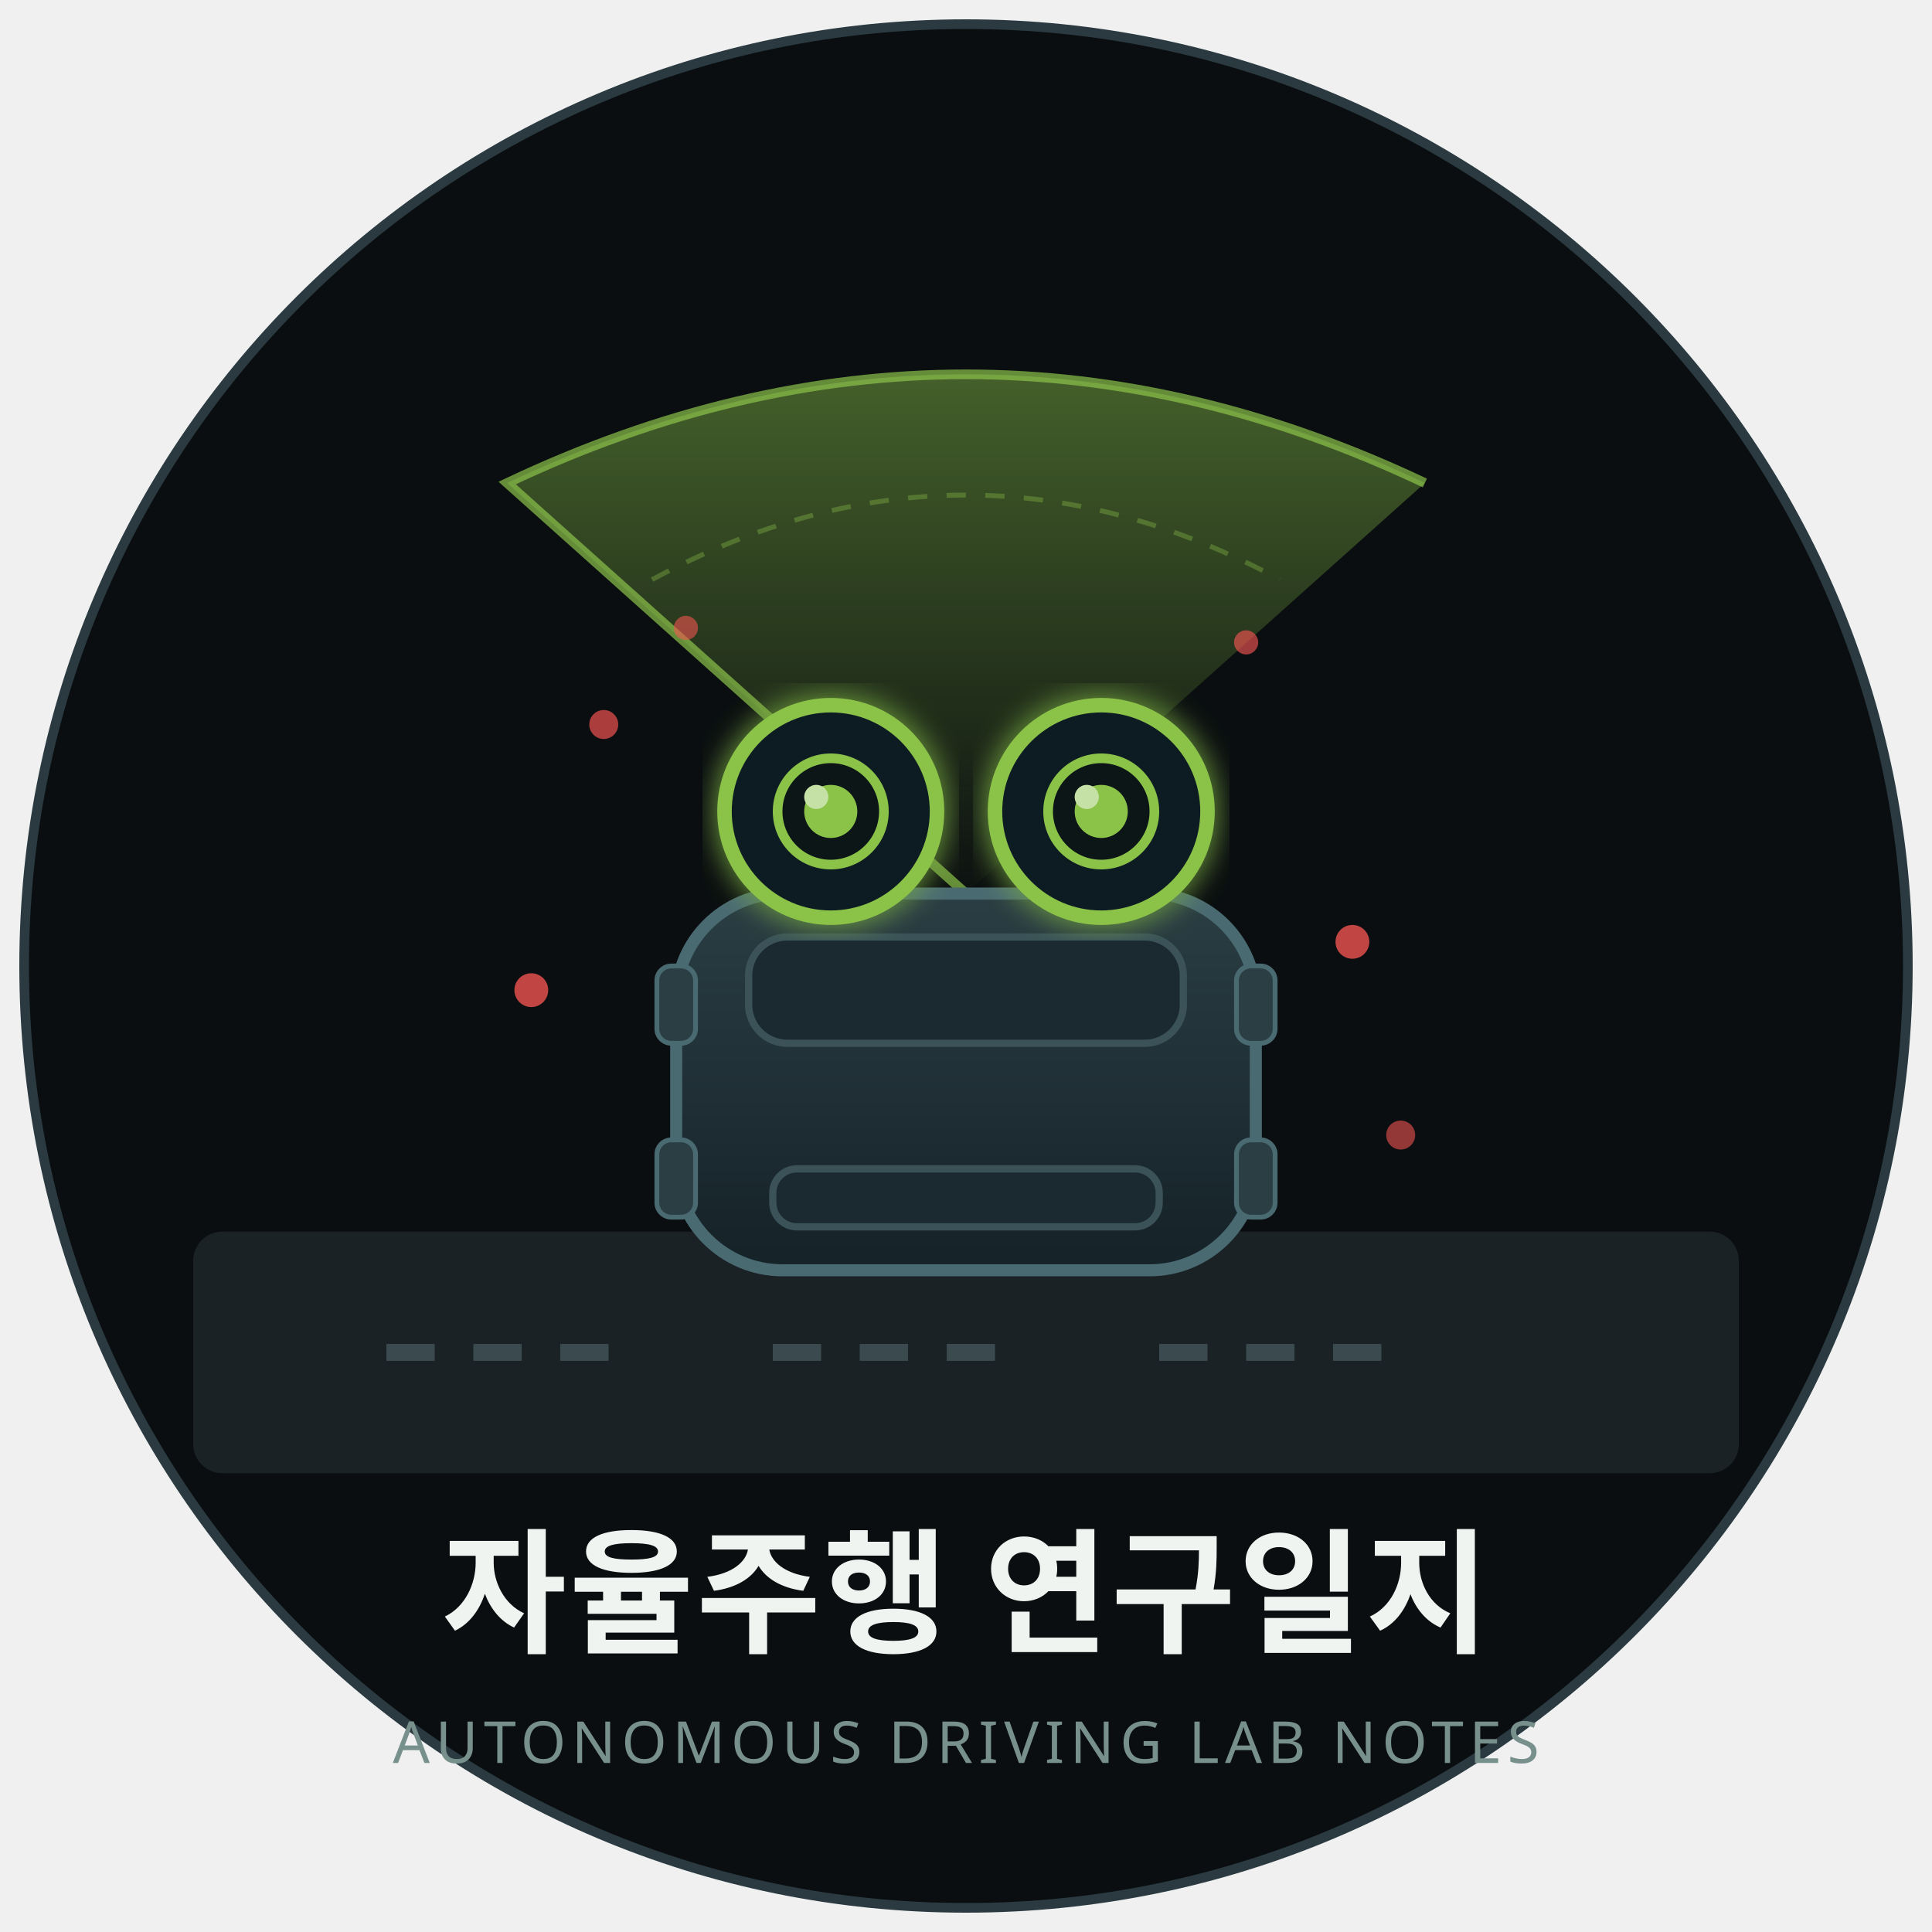
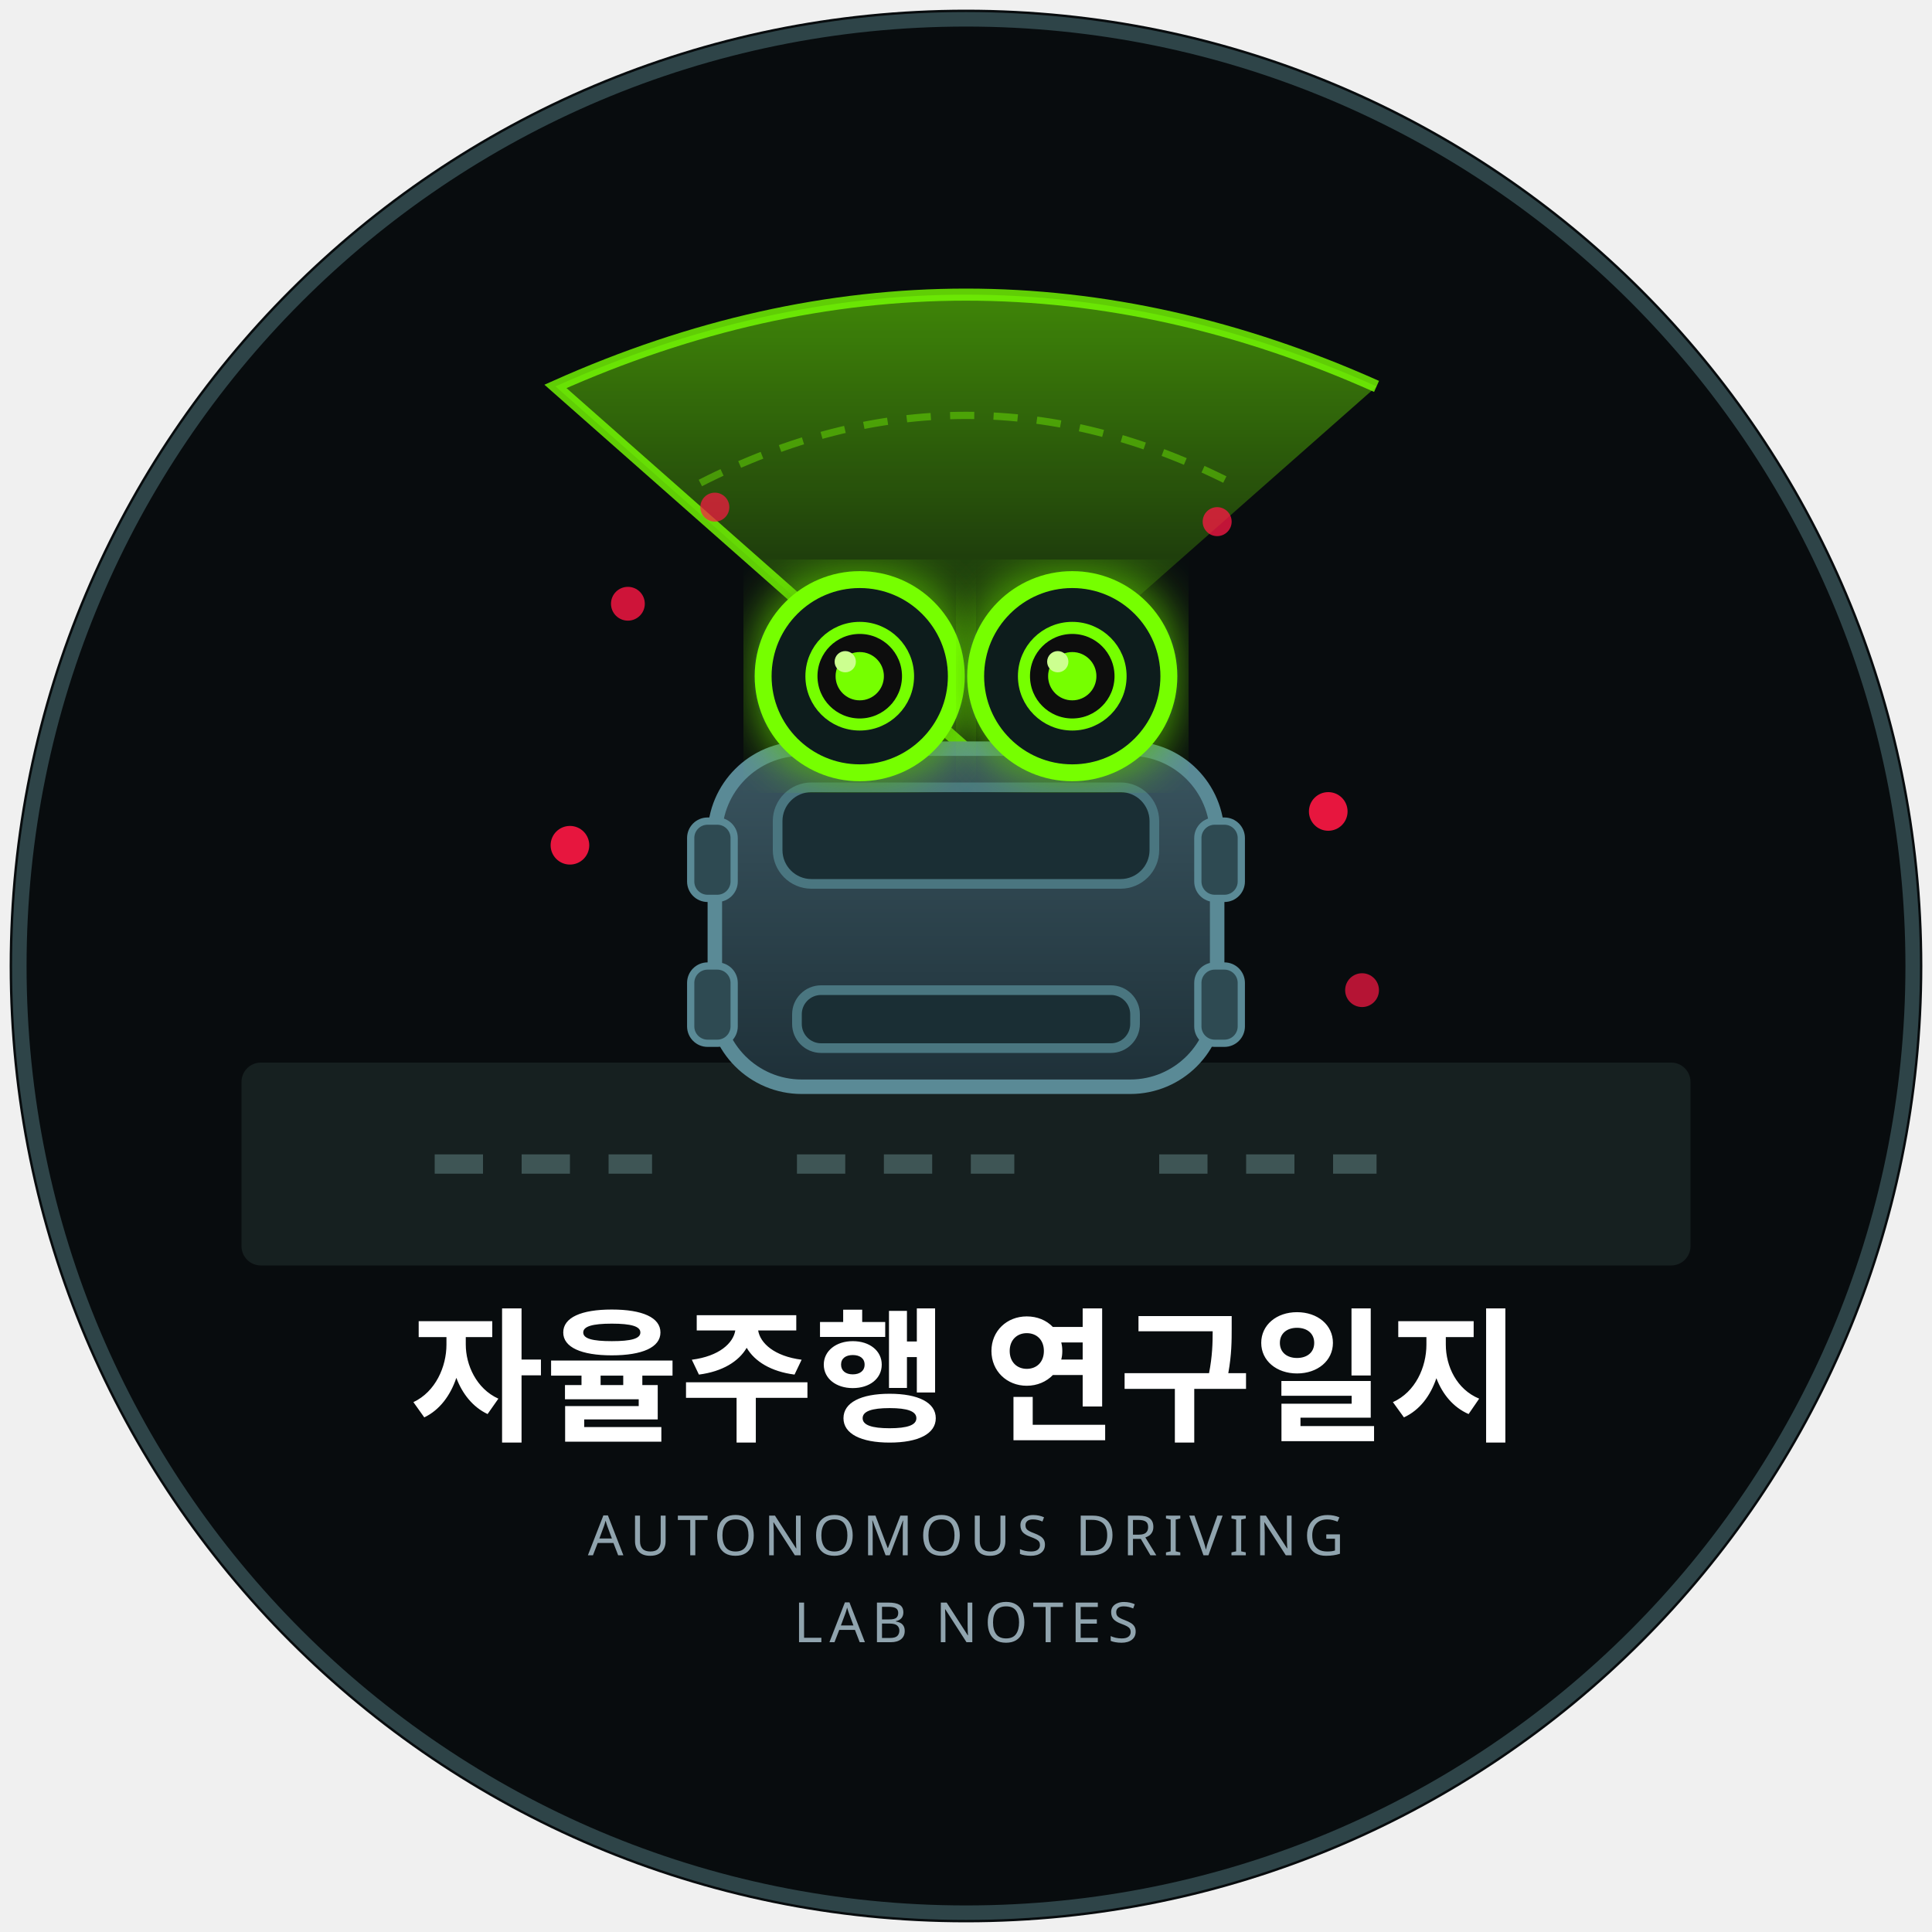
<svg xmlns="http://www.w3.org/2000/svg" viewBox="0 0 400 400" width="400" height="400">
  <defs>
    <linearGradient id="bodyGrad" x1="0" y1="0" x2="0" y2="1">
-       <stop offset="0%" stop-color="#2A3E44" />
-       <stop offset="100%" stop-color="#152228" />
+       <stop offset="0%" stop-color="#3A5560" />
+       <stop offset="100%" stop-color="#1E3038" />
    </linearGradient>
-     <linearGradient id="sensorGlow" x1="0" y1="0" x2="0" y2="1">
-       <stop offset="0%" stop-color="#8BC34A" stop-opacity="0.45" />
-       <stop offset="100%" stop-color="#8BC34A" stop-opacity="0.02" />
+     <linearGradient id="cone" x1="0" y1="0" x2="0" y2="1">
+       <stop offset="0%" stop-color="#76FF03" stop-opacity="0.5" />
+       <stop offset="100%" stop-color="#76FF03" stop-opacity="0" />
    </linearGradient>
-     <filter id="glow">
-       <feGaussianBlur stdDeviation="3" result="blur" />
+     <filter id="eyeGlow">
+       <feGaussianBlur stdDeviation="5" result="b" />
      <feMerge>
-         <feMergeNode in="blur" />
+         <feMergeNode in="b" />
        <feMergeNode in="SourceGraphic" />
      </feMerge>
    </filter>
  </defs>
-   <circle cx="200" cy="200" r="195" fill="#0A0E10" />
-   <circle cx="200" cy="200" r="195" fill="none" stroke="#2A3A40" stroke-width="2" />
-   <rect x="40" y="255" width="320" height="50" rx="6" fill="#1A2226" />
-   <line x1="80" y1="280" x2="130" y2="280" stroke="#3A4A4E" stroke-width="3.5" stroke-dasharray="10 8" />
-   <line x1="160" y1="280" x2="210" y2="280" stroke="#3A4A4E" stroke-width="3.5" stroke-dasharray="10 8" />
-   <line x1="240" y1="280" x2="290" y2="280" stroke="#3A4A4E" stroke-width="3.5" stroke-dasharray="10 8" />
-   <path d="M200,185 L105,100 Q200,55 295,100 Z" fill="url(#sensorGlow)" />
-   <path d="M200,185 L105,100 Q200,55 295,100" fill="none" stroke="#8BC34A" stroke-width="2" opacity="0.7" />
-   <path d="M135,120 Q200,85 265,120" fill="none" stroke="#8BC34A" stroke-width="1" opacity="0.35" stroke-dasharray="4 4" />
-   <rect x="140" y="185" width="120" height="78" rx="22" fill="url(#bodyGrad)" stroke="#4A6A72" stroke-width="2.5" />
-   <rect x="155" y="194" width="90" height="22" rx="8" fill="#1A2A30" stroke="#3A5258" stroke-width="1.5" />
-   <rect x="160" y="242" width="80" height="12" rx="5" fill="#1A2A30" stroke="#3A5258" stroke-width="1.5" />
-   <rect x="136" y="200" width="8" height="16" rx="3" fill="#2A3E44" stroke="#4A6A72" stroke-width="1" />
-   <rect x="136" y="236" width="8" height="16" rx="3" fill="#2A3E44" stroke="#4A6A72" stroke-width="1" />
-   <rect x="256" y="200" width="8" height="16" rx="3" fill="#2A3E44" stroke="#4A6A72" stroke-width="1" />
-   <rect x="256" y="236" width="8" height="16" rx="3" fill="#2A3E44" stroke="#4A6A72" stroke-width="1" />
-   <g filter="url(#glow)">
-     <circle cx="172" cy="168" r="22" fill="#111D22" stroke="#8BC34A" stroke-width="3" />
-     <circle cx="172" cy="168" r="11" fill="#0A1215" stroke="#8BC34A" stroke-width="2" />
-     <circle cx="172" cy="168" r="5.5" fill="#8BC34A" />
-     <circle cx="169" cy="165" r="2.5" fill="#C5E1A5" />
+   <circle cx="200" cy="200" r="198" fill="#080C0E" />
+   <circle cx="200" cy="200" r="196" fill="none" stroke="#2E4448" stroke-width="3" />
+   <rect x="50" y="220" width="300" height="42" rx="4" fill="#162020" />
+   <line x1="90" y1="241" x2="135" y2="241" stroke="#3E5555" stroke-width="4" stroke-dasharray="10 8" />
+   <line x1="165" y1="241" x2="210" y2="241" stroke="#3E5555" stroke-width="4" stroke-dasharray="10 8" />
+   <line x1="240" y1="241" x2="285" y2="241" stroke="#3E5555" stroke-width="4" stroke-dasharray="10 8" />
+   <path d="M200,155 L115,80 Q200,42 285,80 Z" fill="url(#cone)" />
+   <path d="M200,155 L115,80 Q200,42 285,80" fill="none" stroke="#76FF03" stroke-width="2.5" opacity="0.8" />
+   <path d="M145,100 Q200,72 255,100" fill="none" stroke="#76FF03" stroke-width="1.5" opacity="0.4" stroke-dasharray="5 4" />
+   <rect x="148" y="155" width="104" height="70" rx="18" fill="url(#bodyGrad)" stroke="#5A8A96" stroke-width="3" />
+   <rect x="161" y="163" width="78" height="20" rx="7" fill="#1A2E34" stroke="#4A7680" stroke-width="2" />
+   <rect x="165" y="205" width="70" height="12" rx="5" fill="#1A2E34" stroke="#4A7680" stroke-width="2" />
+   <rect x="143" y="170" width="9" height="16" rx="3.5" fill="#2E4A52" stroke="#5A8A96" stroke-width="1.5" />
+   <rect x="143" y="200" width="9" height="16" rx="3.5" fill="#2E4A52" stroke="#5A8A96" stroke-width="1.5" />
+   <rect x="248" y="170" width="9" height="16" rx="3.5" fill="#2E4A52" stroke="#5A8A96" stroke-width="1.5" />
+   <rect x="248" y="200" width="9" height="16" rx="3.5" fill="#2E4A52" stroke="#5A8A96" stroke-width="1.5" />
+   <g filter="url(#eyeGlow)">
+     <circle cx="178" cy="140" r="20" fill="#0E1A1E" stroke="#76FF03" stroke-width="3.5" />
+     <circle cx="178" cy="140" r="10" fill="#080E10" stroke="#76FF03" stroke-width="2.5" />
+     <circle cx="178" cy="140" r="5" fill="#76FF03" />
+     <circle cx="175" cy="137" r="2.2" fill="#CCFF90" />
  </g>
-   <g filter="url(#glow)">
-     <circle cx="228" cy="168" r="22" fill="#111D22" stroke="#8BC34A" stroke-width="3" />
-     <circle cx="228" cy="168" r="11" fill="#0A1215" stroke="#8BC34A" stroke-width="2" />
-     <circle cx="228" cy="168" r="5.5" fill="#8BC34A" />
-     <circle cx="225" cy="165" r="2.5" fill="#C5E1A5" />
+   <g filter="url(#eyeGlow)">
+     <circle cx="222" cy="140" r="20" fill="#0E1A1E" stroke="#76FF03" stroke-width="3.5" />
+     <circle cx="222" cy="140" r="10" fill="#080E10" stroke="#76FF03" stroke-width="2.5" />
+     <circle cx="222" cy="140" r="5" fill="#76FF03" />
+     <circle cx="219" cy="137" r="2.2" fill="#CCFF90" />
  </g>
-   <circle cx="110" cy="205" r="3.5" fill="#EF5350" opacity="0.8" />
-   <circle cx="125" cy="150" r="3" fill="#EF5350" opacity="0.7" />
-   <circle cx="280" cy="195" r="3.5" fill="#EF5350" opacity="0.8" />
-   <circle cx="290" cy="235" r="3" fill="#EF5350" opacity="0.6" />
-   <circle cx="142" cy="130" r="2.5" fill="#EF5350" opacity="0.6" />
-   <circle cx="258" cy="133" r="2.5" fill="#EF5350" opacity="0.65" />
-   <text x="200" y="340" text-anchor="middle" font-family="'Malgun Gothic', 'Apple SD Gothic Neo', sans-serif" font-weight="800" font-size="28" fill="#F0F4F0" letter-spacing="0.02em">자율주행 연구일지</text>
-   <text x="200" y="365" text-anchor="middle" font-family="sans-serif" font-weight="400" font-size="12" fill="#78908C" letter-spacing="0.1em">AUTONOMOUS DRIVING LAB NOTES</text>
+   <circle cx="118" cy="175" r="4" fill="#FF1744" opacity="0.9" />
+   <circle cx="130" cy="125" r="3.5" fill="#FF1744" opacity="0.8" />
+   <circle cx="275" cy="168" r="4" fill="#FF1744" opacity="0.9" />
+   <circle cx="282" cy="205" r="3.5" fill="#FF1744" opacity="0.7" />
+   <circle cx="148" cy="105" r="3" fill="#FF1744" opacity="0.7" />
+   <circle cx="252" cy="108" r="3" fill="#FF1744" opacity="0.75" />
+   <text x="200" y="296" text-anchor="middle" font-family="'Malgun Gothic','Apple SD Gothic Neo',sans-serif" font-weight="900" font-size="30" fill="#FFFFFF" letter-spacing="0.01em">자율주행 연구일지</text>
+   <text x="200" y="322" text-anchor="middle" font-family="sans-serif" font-weight="500" font-size="11.5" fill="#90A4AE" letter-spacing="0.12em">AUTONOMOUS DRIVING</text>
+   <text x="200" y="340" text-anchor="middle" font-family="sans-serif" font-weight="500" font-size="11.5" fill="#90A4AE" letter-spacing="0.12em">LAB NOTES</text>
</svg>
